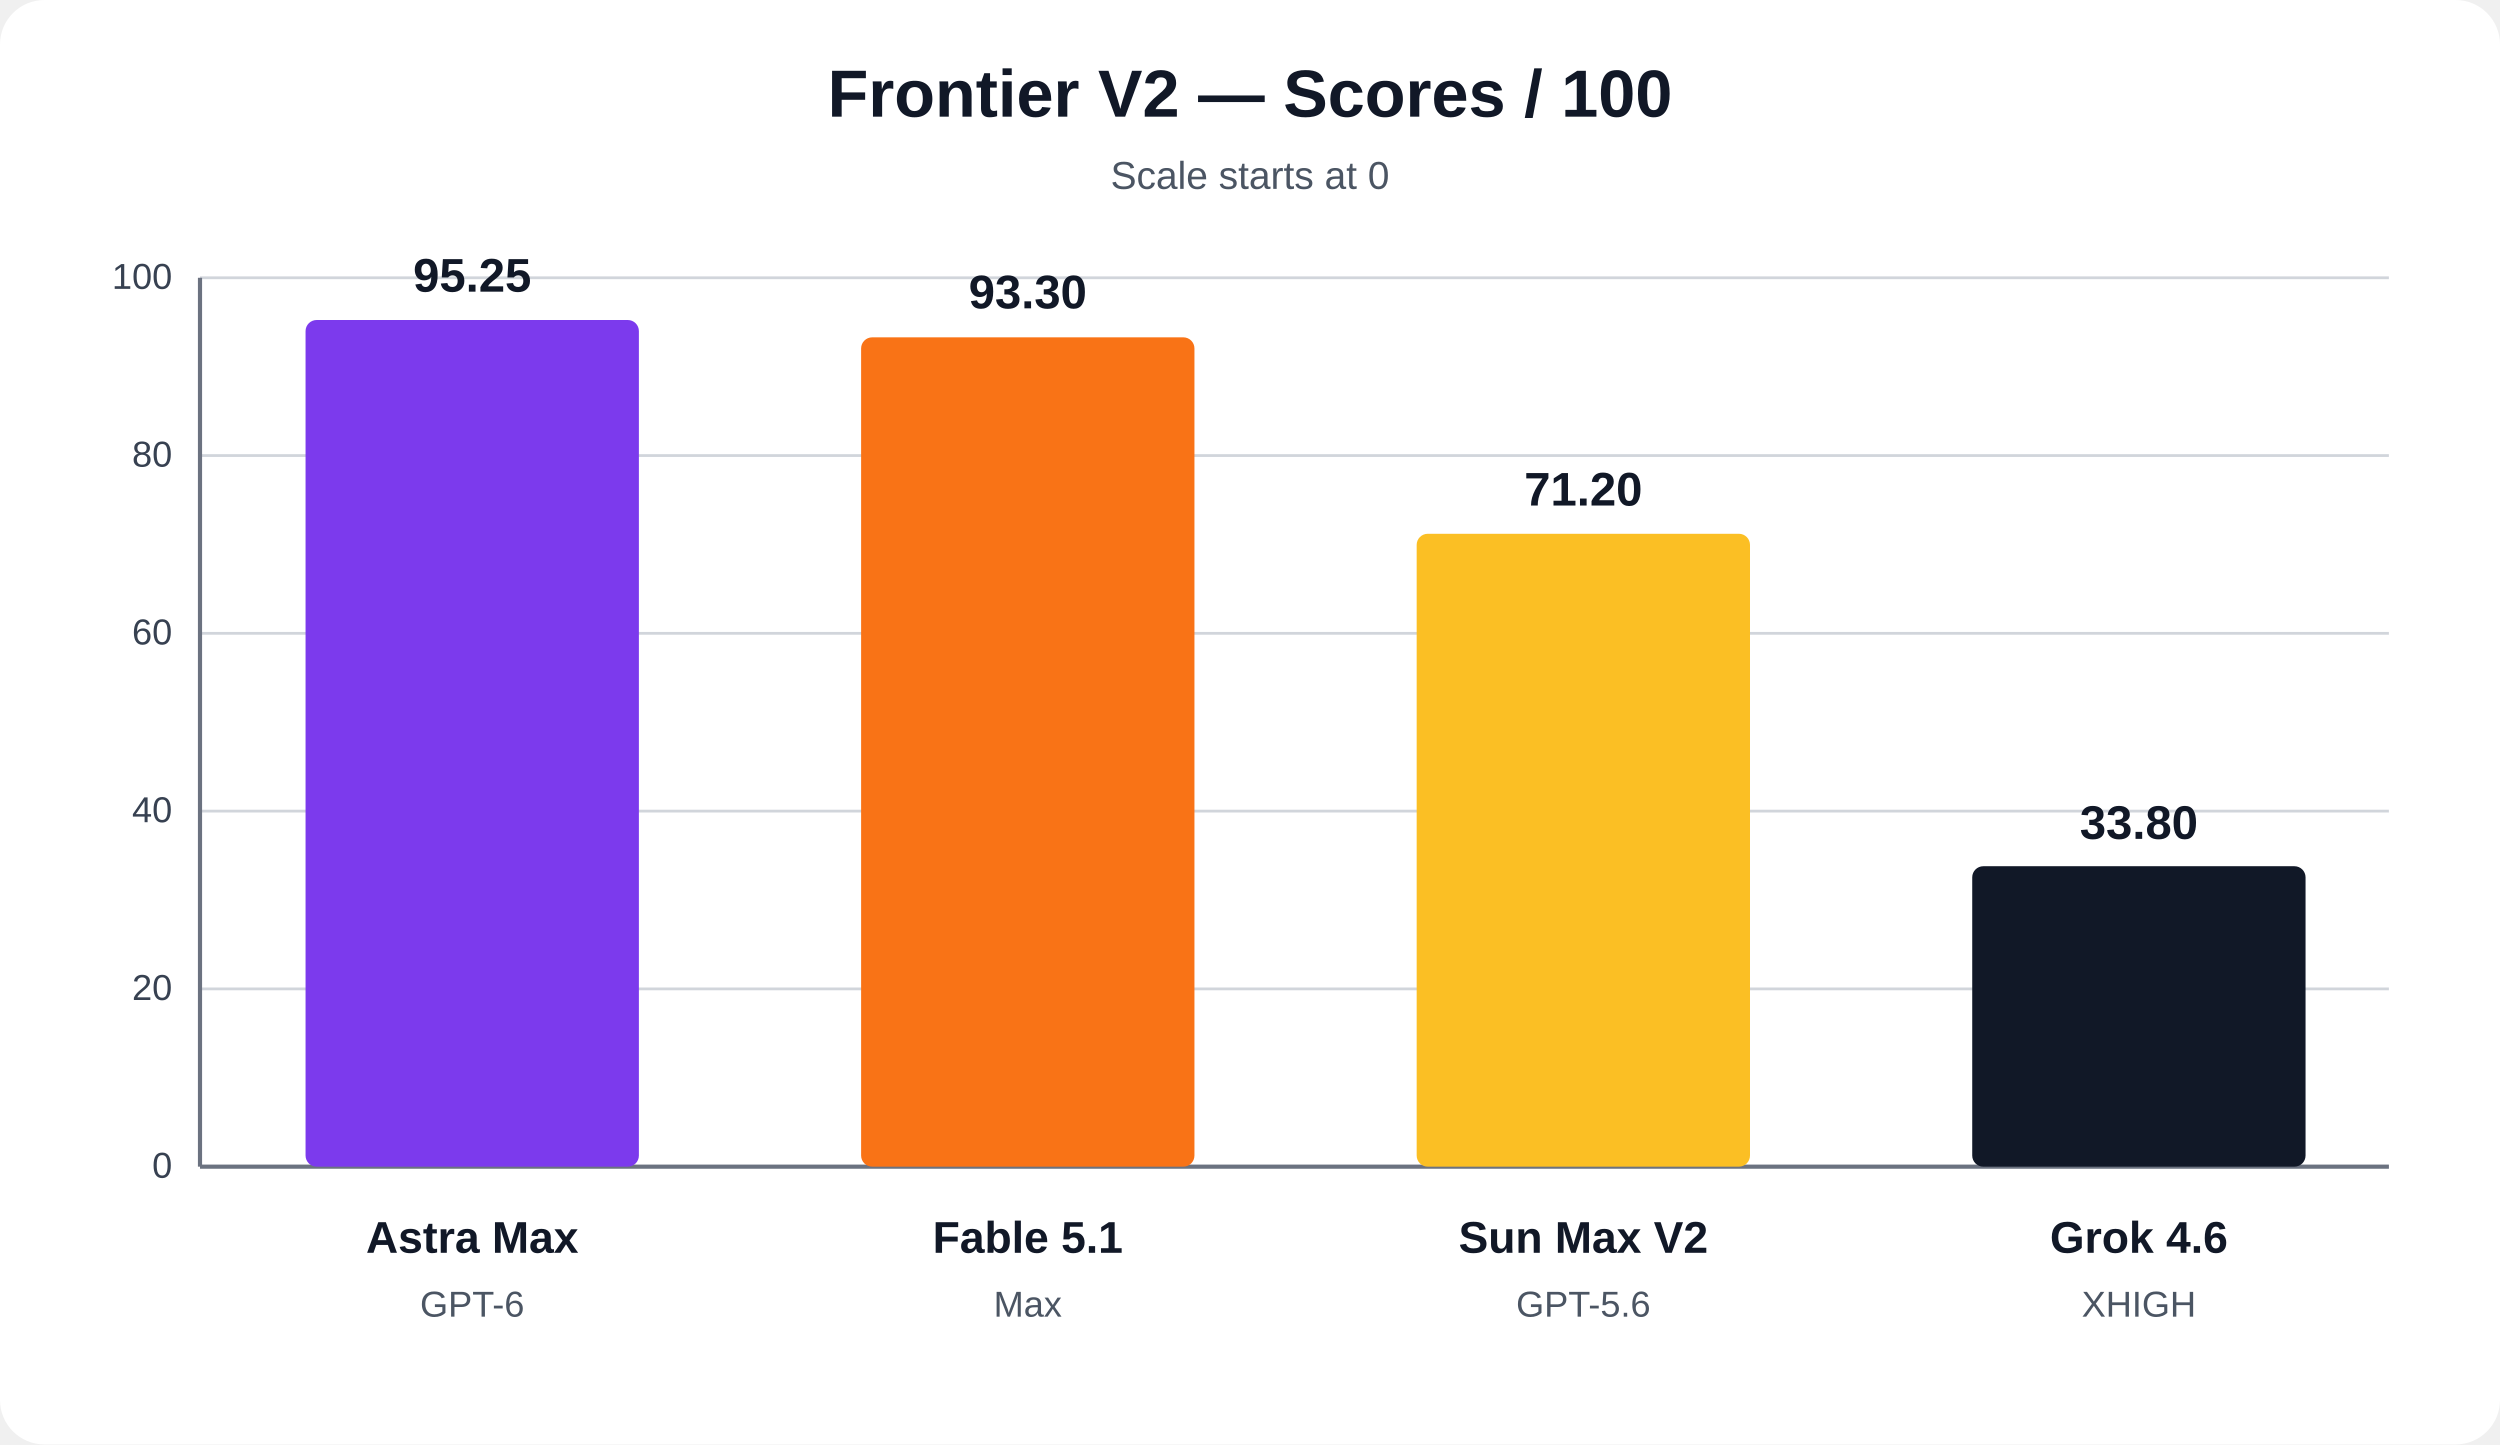
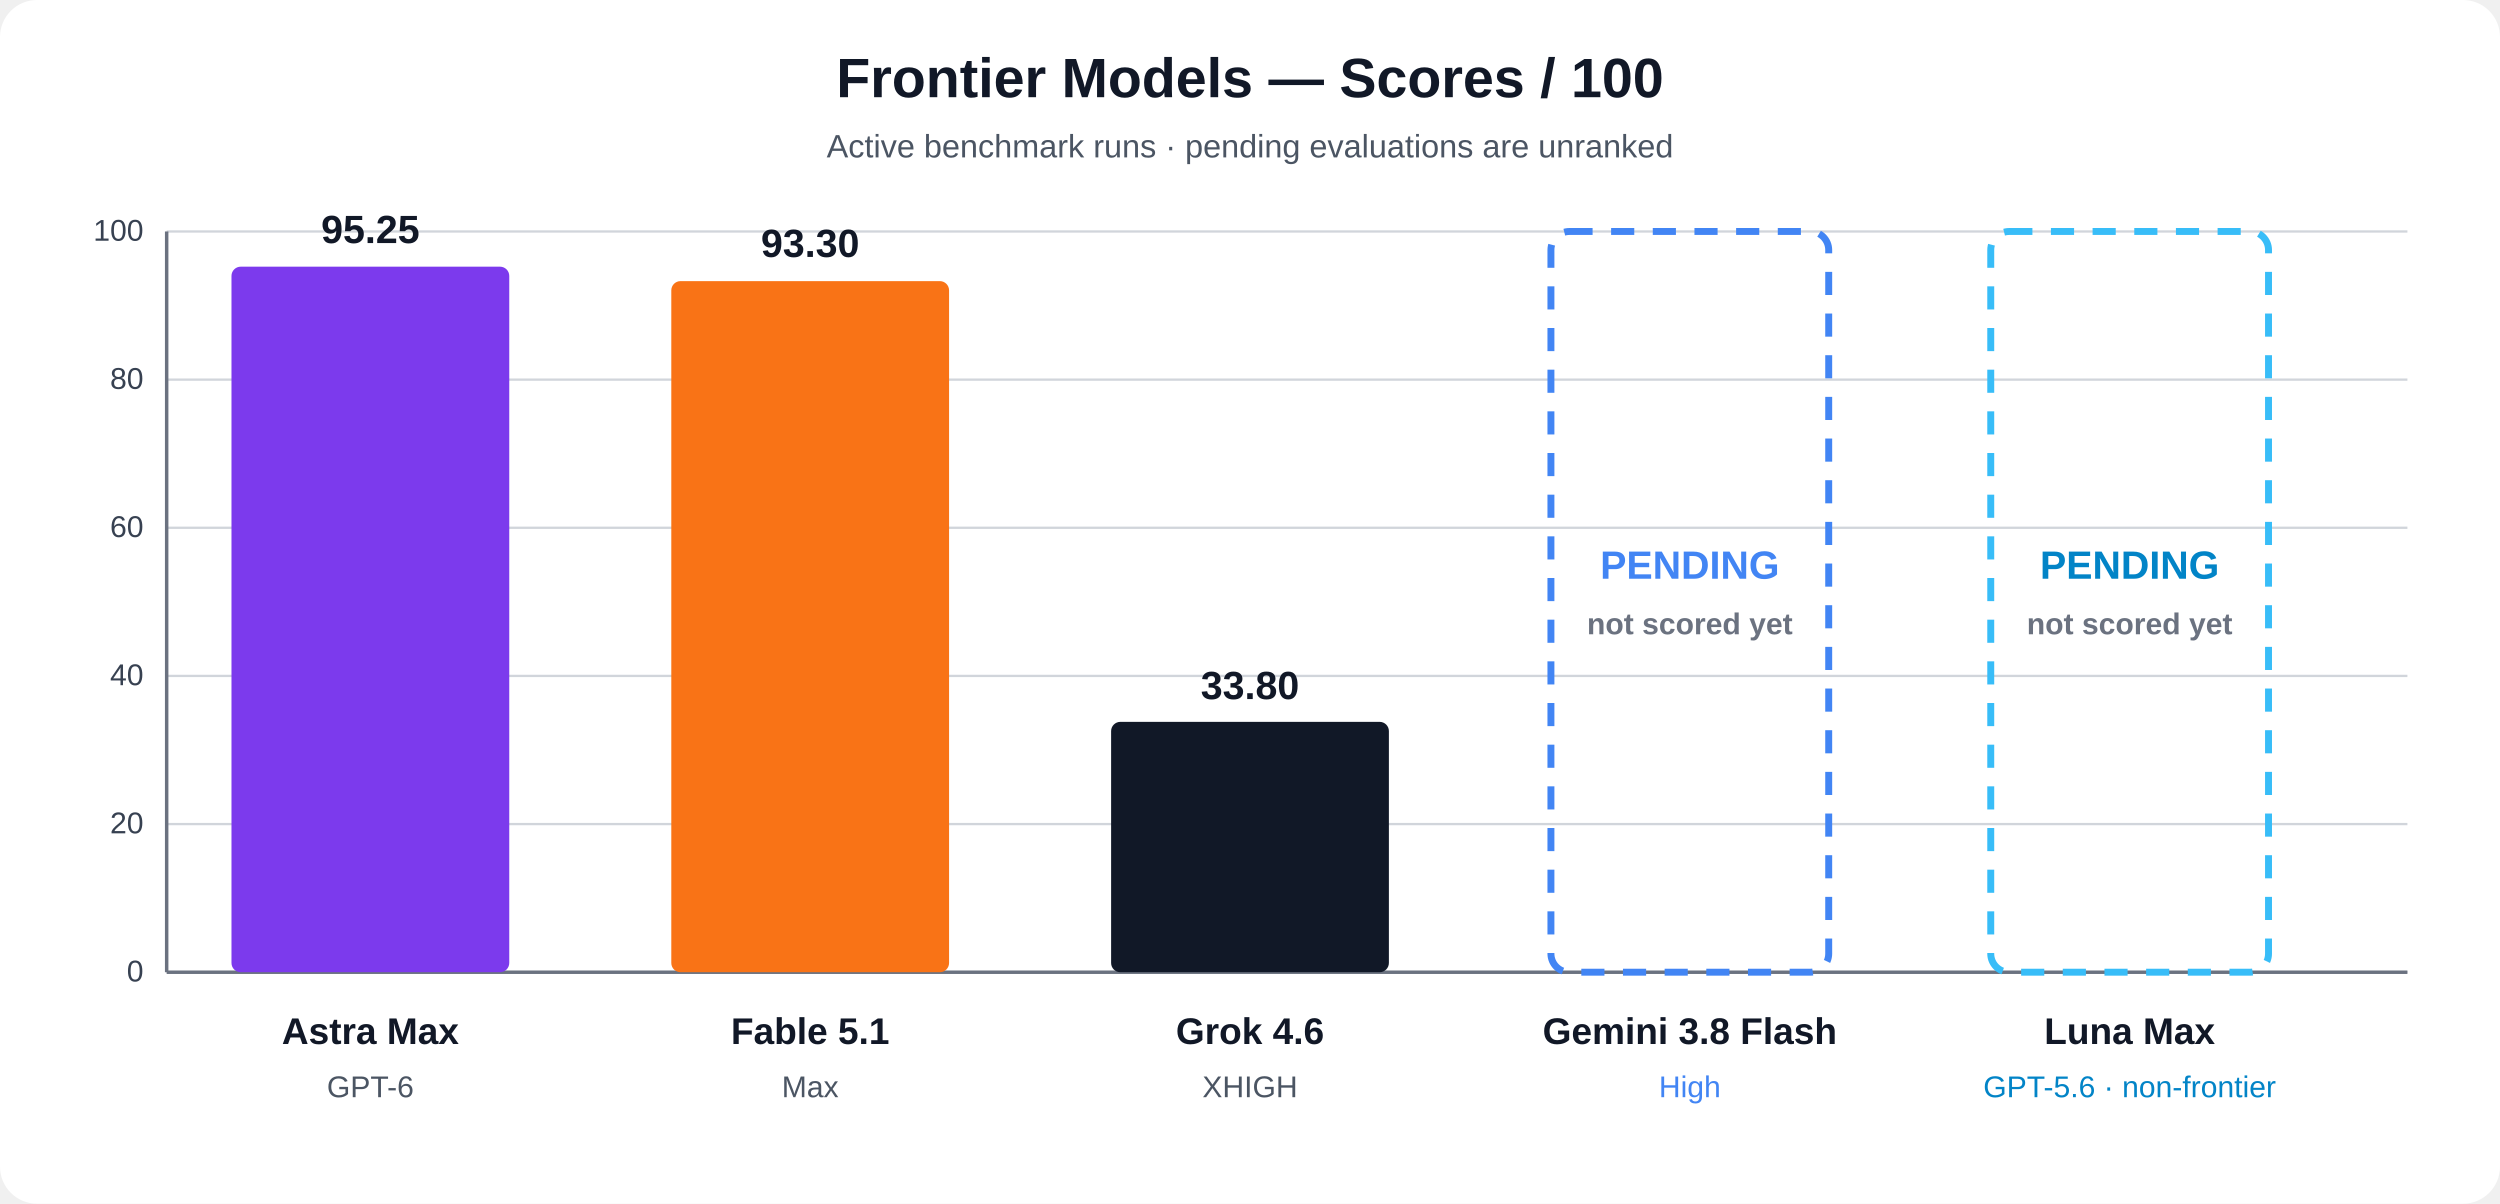
- <svg xmlns="http://www.w3.org/2000/svg" width="900" height="520" viewBox="0 0 900 520" role="img" aria-labelledby="title desc">
-   <rect width="900" height="520" fill="#ffffff" rx="16" />
+ <svg xmlns="http://www.w3.org/2000/svg" width="1080" height="520" viewBox="0 0 1080 520" role="img" aria-labelledby="title desc">
+   <rect width="1080" height="520" fill="#ffffff" rx="16" />
  <g font-family="Segoe UI, Arial, sans-serif">
-     <text x="450" y="42" text-anchor="middle" font-size="24" font-weight="700" fill="#111827">Frontier V2 — Scores / 100</text>
-     <text x="450" y="68" text-anchor="middle" font-size="14" font-weight="500" fill="#4B5563">Scale starts at 0</text>
+     <text x="540" y="42" text-anchor="middle" font-size="24" font-weight="700" fill="#111827">Frontier Models — Scores / 100</text>
+     <text x="540" y="68" text-anchor="middle" font-size="14" font-weight="500" fill="#4B5563">Active benchmark runs · pending evaluations are unranked</text>
  </g>
  <g stroke="#D1D5DB" stroke-width="1">
-     <line x1="72" y1="420" x2="860" y2="420" />
-     <line x1="72" y1="356" x2="860" y2="356" />
-     <line x1="72" y1="292" x2="860" y2="292" />
-     <line x1="72" y1="228" x2="860" y2="228" />
-     <line x1="72" y1="164" x2="860" y2="164" />
-     <line x1="72" y1="100" x2="860" y2="100" />
+     <line x1="72" y1="420" x2="1040" y2="420" />
+     <line x1="72" y1="356" x2="1040" y2="356" />
+     <line x1="72" y1="292" x2="1040" y2="292" />
+     <line x1="72" y1="228" x2="1040" y2="228" />
+     <line x1="72" y1="164" x2="1040" y2="164" />
+     <line x1="72" y1="100" x2="1040" y2="100" />
  </g>
  <g font-family="Segoe UI, Arial, sans-serif" font-size="13" font-weight="500" fill="#374151" text-anchor="end">
    <text x="62" y="424">0</text>
    <text x="62" y="360">20</text>
    <text x="62" y="296">40</text>
    <text x="62" y="232">60</text>
    <text x="62" y="168">80</text>
    <text x="62" y="104">100</text>
  </g>
  <line x1="72" y1="100" x2="72" y2="420" stroke="#6B7280" stroke-width="1.5" />
-   <line x1="72" y1="420" x2="860" y2="420" stroke="#6B7280" stroke-width="1.5" />
+   <line x1="72" y1="420" x2="1040" y2="420" stroke="#6B7280" stroke-width="1.5" />
  <g>
-     <rect x="110" y="115.2" width="120" height="304.8" fill="#7C3AED" rx="4" />
-     <rect x="310" y="121.44" width="120" height="298.56" fill="#F97316" rx="4" />
-     <rect x="510" y="192.16" width="120" height="227.84" fill="#FBBF24" rx="4" />
-     <rect x="710" y="311.84" width="120" height="108.16" fill="#111827" rx="4" />
+     <rect x="100" y="115.2" width="120" height="304.8" fill="#7C3AED" rx="4" />
+     <rect x="290" y="121.44" width="120" height="298.56" fill="#F97316" rx="4" />
+     <rect x="480" y="311.84" width="120" height="108.16" fill="#111827" rx="4" />
+     <rect x="670" y="100" width="120" height="320" fill="none" stroke="#4285F4" stroke-width="3" stroke-dasharray="10 8" rx="8" />
+     <rect x="860" y="100" width="120" height="320" fill="none" stroke="#38BDF8" stroke-width="3" stroke-dasharray="10 8" rx="8" />
  </g>
  <g font-family="Segoe UI, Arial, sans-serif" font-size="17" font-weight="700" fill="#111827" text-anchor="middle">
-     <text x="170" y="105">95.25</text>
-     <text x="370" y="111">93.30</text>
-     <text x="570" y="182">71.20</text>
-     <text x="770" y="302">33.80</text>
+     <text x="160" y="105">95.25</text>
+     <text x="350" y="111">93.30</text>
+     <text x="540" y="302">33.80</text>
+     <text x="730" y="250" fill="#4285F4">PENDING</text>
+     <text x="730" y="274" font-size="13" font-weight="600" fill="#6B7280">not scored yet</text>
+     <text x="920" y="250" fill="#0284C7">PENDING</text>
+     <text x="920" y="274" font-size="13" font-weight="600" fill="#6B7280">not scored yet</text>
  </g>
  <g font-family="Segoe UI, Arial, sans-serif" text-anchor="middle" fill="#111827">
-     <text x="170" y="451" font-size="16" font-weight="700">Astra Max</text>
-     <text x="170" y="474" font-size="13" font-weight="500" fill="#4B5563">GPT-6</text>
-     <text x="370" y="451" font-size="16" font-weight="700">Fable 5.1</text>
-     <text x="370" y="474" font-size="13" font-weight="500" fill="#4B5563">Max</text>
-     <text x="570" y="451" font-size="16" font-weight="700">Sun Max V2</text>
-     <text x="570" y="474" font-size="13" font-weight="500" fill="#4B5563">GPT-5.6</text>
-     <text x="770" y="451" font-size="16" font-weight="700">Grok 4.6</text>
-     <text x="770" y="474" font-size="13" font-weight="500" fill="#4B5563">XHIGH</text>
+     <text x="160" y="451" font-size="16" font-weight="700">Astra Max</text>
+     <text x="160" y="474" font-size="13" font-weight="500" fill="#4B5563">GPT-6</text>
+     <text x="350" y="451" font-size="16" font-weight="700">Fable 5.1</text>
+     <text x="350" y="474" font-size="13" font-weight="500" fill="#4B5563">Max</text>
+     <text x="540" y="451" font-size="16" font-weight="700">Grok 4.6</text>
+     <text x="540" y="474" font-size="13" font-weight="500" fill="#4B5563">XHIGH</text>
+     <text x="730" y="451" font-size="16" font-weight="700">Gemini 3.8 Flash</text>
+     <text x="730" y="474" font-size="13" font-weight="500" fill="#4285F4">High</text>
+     <text x="920" y="451" font-size="16" font-weight="700">Luna Max</text>
+     <text x="920" y="474" font-size="13" font-weight="500" fill="#0284C7">GPT-5.6 · non-frontier</text>
  </g>
</svg>
